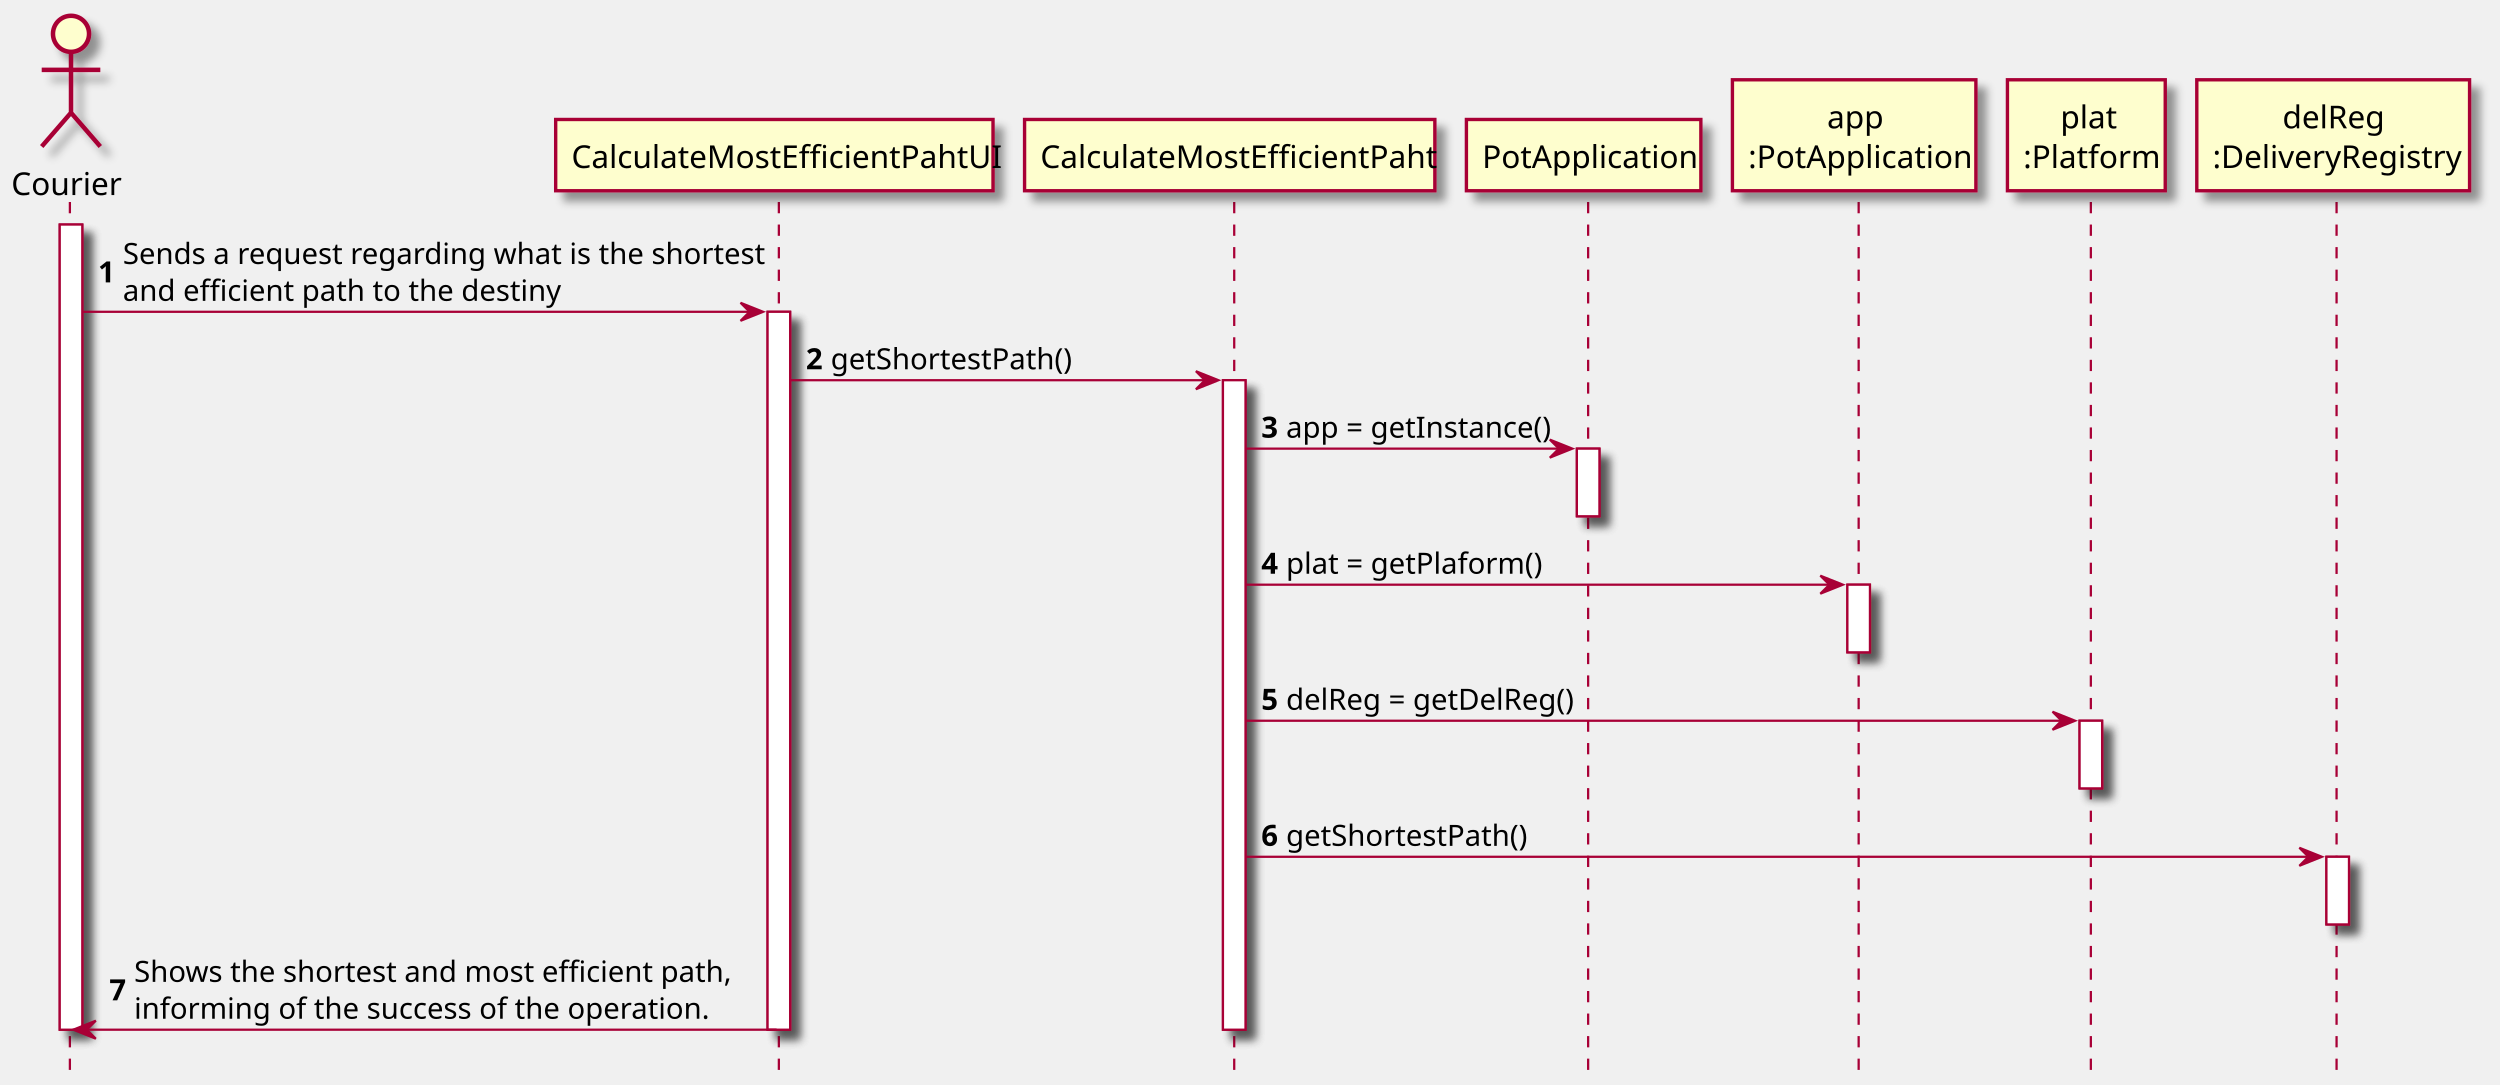
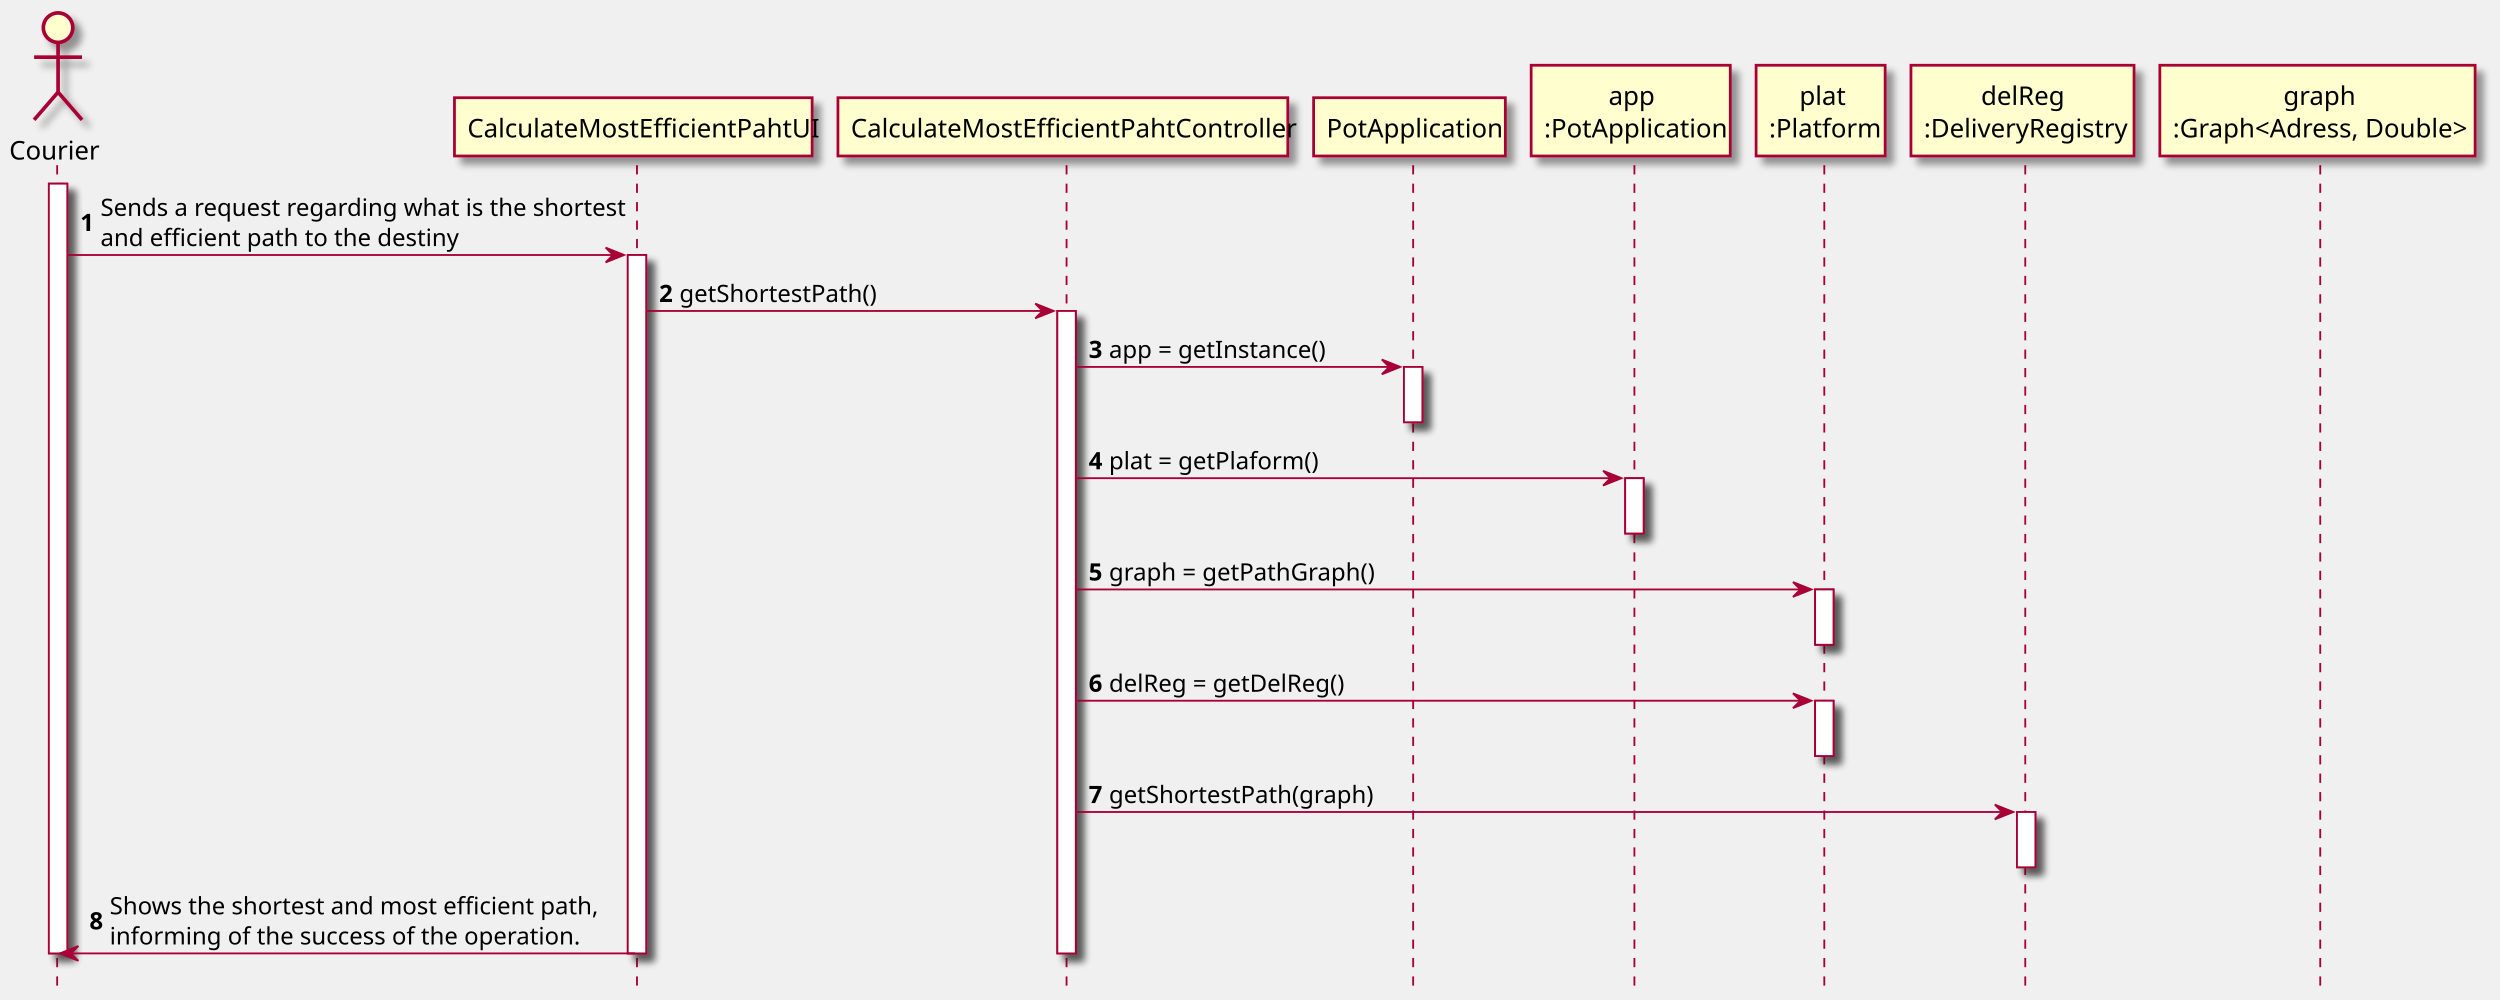
- <svg xmlns="http://www.w3.org/2000/svg" contentScriptType="application/ecmascript" contentStyleType="text/css" height="481px" preserveAspectRatio="none" style="width:1109px;height:481px;" version="1.1" viewBox="0 0 1109 481" width="1109px" zoomAndPan="magnify">
+ <svg xmlns="http://www.w3.org/2000/svg" contentScriptType="application/ecmascript" contentStyleType="text/css" height="542px" preserveAspectRatio="none" style="width:1356px;height:542px;" version="1.1" viewBox="0 0 1356 542" width="1356px" zoomAndPan="magnify">
  <defs>
-     <filter height="300%" id="ffg25ytsb4025" width="300%" x="-1" y="-1">
+     <filter height="300%" id="f1j7dbi5b2gmya" width="300%" x="-1" y="-1">
      <feGaussianBlur result="blurOut" stdDeviation="2.0" />
      <feColorMatrix in="blurOut" result="blurOut2" type="matrix" values="0 0 0 0 0 0 0 0 0 0 0 0 0 0 0 0 0 0 .4 0" />
      <feOffset dx="4.0" dy="4.0" in="blurOut2" result="blurOut3" />
      <feBlend in="SourceGraphic" in2="blurOut3" mode="normal" />
    </filter>
  </defs>
  <g>
-     <rect fill="#FFFFFF" filter="url(#ffg25ytsb4025)" height="357.164" style="stroke:#A80036;stroke-width:1.0;" width="10" x="26.5" y="99.609" />
-     <rect fill="#FFFFFF" filter="url(#ffg25ytsb4025)" height="318.461" style="stroke:#A80036;stroke-width:1.0;" width="10" x="340.5" y="138.312" />
-     <rect fill="#FFFFFF" filter="url(#ffg25ytsb4025)" height="288.109" style="stroke:#A80036;stroke-width:1.0;" width="10" x="542.5" y="168.664" />
-     <rect fill="#FFFFFF" filter="url(#ffg25ytsb4025)" height="30" style="stroke:#A80036;stroke-width:1.0;" width="10" x="699.5" y="199.016" />
-     <rect fill="#FFFFFF" filter="url(#ffg25ytsb4025)" height="30" style="stroke:#A80036;stroke-width:1.0;" width="10" x="819.5" y="259.367" />
-     <rect fill="#FFFFFF" filter="url(#ffg25ytsb4025)" height="30" style="stroke:#A80036;stroke-width:1.0;" width="10" x="922.5" y="319.719" />
-     <rect fill="#FFFFFF" filter="url(#ffg25ytsb4025)" height="30" style="stroke:#A80036;stroke-width:1.0;" width="10" x="1032" y="380.07" />
-     <line style="stroke:#A80036;stroke-width:1.0;stroke-dasharray:5.0,5.0;" x1="31" x2="31" y1="89.609" y2="474.773" />
-     <line style="stroke:#A80036;stroke-width:1.0;stroke-dasharray:5.0,5.0;" x1="345.5" x2="345.5" y1="89.609" y2="474.773" />
-     <line style="stroke:#A80036;stroke-width:1.0;stroke-dasharray:5.0,5.0;" x1="547.5" x2="547.5" y1="89.609" y2="474.773" />
-     <line style="stroke:#A80036;stroke-width:1.0;stroke-dasharray:5.0,5.0;" x1="704.5" x2="704.5" y1="89.609" y2="474.773" />
-     <line style="stroke:#A80036;stroke-width:1.0;stroke-dasharray:5.0,5.0;" x1="824.5" x2="824.5" y1="89.609" y2="474.773" />
-     <line style="stroke:#A80036;stroke-width:1.0;stroke-dasharray:5.0,5.0;" x1="927.5" x2="927.5" y1="89.609" y2="474.773" />
-     <line style="stroke:#A80036;stroke-width:1.0;stroke-dasharray:5.0,5.0;" x1="1036.5" x2="1036.5" y1="89.609" y2="474.773" />
+     <rect fill="#FFFFFF" filter="url(#f1j7dbi5b2gmya)" height="417.516" style="stroke:#A80036;stroke-width:1.0;" width="10" x="26.5" y="99.609" />
+     <rect fill="#FFFFFF" filter="url(#f1j7dbi5b2gmya)" height="378.812" style="stroke:#A80036;stroke-width:1.0;" width="10" x="340.5" y="138.312" />
+     <rect fill="#FFFFFF" filter="url(#f1j7dbi5b2gmya)" height="348.461" style="stroke:#A80036;stroke-width:1.0;" width="10" x="573.5" y="168.664" />
+     <rect fill="#FFFFFF" filter="url(#f1j7dbi5b2gmya)" height="30" style="stroke:#A80036;stroke-width:1.0;" width="10" x="761.5" y="199.016" />
+     <rect fill="#FFFFFF" filter="url(#f1j7dbi5b2gmya)" height="30" style="stroke:#A80036;stroke-width:1.0;" width="10" x="881.5" y="259.367" />
+     <rect fill="#FFFFFF" filter="url(#f1j7dbi5b2gmya)" height="30" style="stroke:#A80036;stroke-width:1.0;" width="10" x="984.5" y="319.719" />
+     <rect fill="#FFFFFF" filter="url(#f1j7dbi5b2gmya)" height="30" style="stroke:#A80036;stroke-width:1.0;" width="10" x="984.5" y="380.07" />
+     <rect fill="#FFFFFF" filter="url(#f1j7dbi5b2gmya)" height="30" style="stroke:#A80036;stroke-width:1.0;" width="10" x="1094" y="440.422" />
+     <line style="stroke:#A80036;stroke-width:1.0;stroke-dasharray:5.0,5.0;" x1="31" x2="31" y1="89.609" y2="535.125" />
+     <line style="stroke:#A80036;stroke-width:1.0;stroke-dasharray:5.0,5.0;" x1="345.5" x2="345.5" y1="89.609" y2="535.125" />
+     <line style="stroke:#A80036;stroke-width:1.0;stroke-dasharray:5.0,5.0;" x1="578.5" x2="578.5" y1="89.609" y2="535.125" />
+     <line style="stroke:#A80036;stroke-width:1.0;stroke-dasharray:5.0,5.0;" x1="766.5" x2="766.5" y1="89.609" y2="535.125" />
+     <line style="stroke:#A80036;stroke-width:1.0;stroke-dasharray:5.0,5.0;" x1="886.5" x2="886.5" y1="89.609" y2="535.125" />
+     <line style="stroke:#A80036;stroke-width:1.0;stroke-dasharray:5.0,5.0;" x1="989.5" x2="989.5" y1="89.609" y2="535.125" />
+     <line style="stroke:#A80036;stroke-width:1.0;stroke-dasharray:5.0,5.0;" x1="1098.5" x2="1098.5" y1="89.609" y2="535.125" />
+     <line style="stroke:#A80036;stroke-width:1.0;stroke-dasharray:5.0,5.0;" x1="1258.5" x2="1258.5" y1="89.609" y2="535.125" />
    <text fill="#000000" font-family="sans-serif" font-size="14" lengthAdjust="spacingAndGlyphs" textLength="47" x="5" y="86.533">Courier</text>
-     <ellipse cx="31.5" cy="15" fill="#FEFECE" filter="url(#ffg25ytsb4025)" rx="8" ry="8" style="stroke:#A80036;stroke-width:2.0;" />
-     <path d="M31.5,23 L31.5,50 M18.5,31 L44.5,31 M31.5,50 L18.5,65 M31.5,50 L44.5,65 " fill="none" filter="url(#ffg25ytsb4025)" style="stroke:#A80036;stroke-width:2.0;" />
-     <rect fill="#FEFECE" filter="url(#ffg25ytsb4025)" height="31.609" style="stroke:#A80036;stroke-width:1.5;" width="194" x="246.5" y="53" />
+     <ellipse cx="31.5" cy="15" fill="#FEFECE" filter="url(#f1j7dbi5b2gmya)" rx="8" ry="8" style="stroke:#A80036;stroke-width:2.0;" />
+     <path d="M31.5,23 L31.5,50 M18.5,31 L44.5,31 M31.5,50 L18.5,65 M31.5,50 L44.5,65 " fill="none" filter="url(#f1j7dbi5b2gmya)" style="stroke:#A80036;stroke-width:2.0;" />
+     <rect fill="#FEFECE" filter="url(#f1j7dbi5b2gmya)" height="31.609" style="stroke:#A80036;stroke-width:1.5;" width="194" x="246.5" y="53" />
    <text fill="#000000" font-family="sans-serif" font-size="14" lengthAdjust="spacingAndGlyphs" textLength="180" x="253.5" y="74.533">CalculateMostEfficientPahtUI</text>
-     <rect fill="#FEFECE" filter="url(#ffg25ytsb4025)" height="31.609" style="stroke:#A80036;stroke-width:1.5;" width="182" x="454.5" y="53" />
-     <text fill="#000000" font-family="sans-serif" font-size="14" lengthAdjust="spacingAndGlyphs" textLength="168" x="461.5" y="74.533">CalculateMostEfficientPaht</text>
-     <rect fill="#FEFECE" filter="url(#ffg25ytsb4025)" height="31.609" style="stroke:#A80036;stroke-width:1.5;" width="104" x="650.5" y="53" />
-     <text fill="#000000" font-family="sans-serif" font-size="14" lengthAdjust="spacingAndGlyphs" textLength="90" x="657.5" y="74.533">PotApplication</text>
-     <rect fill="#FEFECE" filter="url(#ffg25ytsb4025)" height="49.219" style="stroke:#A80036;stroke-width:1.5;" width="108" x="768.5" y="35.391" />
-     <text fill="#000000" font-family="sans-serif" font-size="14" lengthAdjust="spacingAndGlyphs" textLength="24" x="810.5" y="56.924">app</text>
-     <text fill="#000000" font-family="sans-serif" font-size="14" lengthAdjust="spacingAndGlyphs" textLength="94" x="775.5" y="74.533">:PotApplication</text>
-     <rect fill="#FEFECE" filter="url(#ffg25ytsb4025)" height="49.219" style="stroke:#A80036;stroke-width:1.5;" width="70" x="890.5" y="35.391" />
-     <text fill="#000000" font-family="sans-serif" font-size="14" lengthAdjust="spacingAndGlyphs" textLength="23" x="914" y="56.924">plat</text>
-     <text fill="#000000" font-family="sans-serif" font-size="14" lengthAdjust="spacingAndGlyphs" textLength="56" x="897.5" y="74.533">:Platform</text>
-     <rect fill="#FEFECE" filter="url(#ffg25ytsb4025)" height="49.219" style="stroke:#A80036;stroke-width:1.5;" width="121" x="974.5" y="35.391" />
-     <text fill="#000000" font-family="sans-serif" font-size="14" lengthAdjust="spacingAndGlyphs" textLength="45" x="1012.5" y="56.924">delReg</text>
-     <text fill="#000000" font-family="sans-serif" font-size="14" lengthAdjust="spacingAndGlyphs" textLength="107" x="981.5" y="74.533">:DeliveryRegistry</text>
-     <rect fill="#FFFFFF" filter="url(#ffg25ytsb4025)" height="357.164" style="stroke:#A80036;stroke-width:1.0;" width="10" x="26.5" y="99.609" />
-     <rect fill="#FFFFFF" filter="url(#ffg25ytsb4025)" height="318.461" style="stroke:#A80036;stroke-width:1.0;" width="10" x="340.5" y="138.312" />
-     <rect fill="#FFFFFF" filter="url(#ffg25ytsb4025)" height="288.109" style="stroke:#A80036;stroke-width:1.0;" width="10" x="542.5" y="168.664" />
-     <rect fill="#FFFFFF" filter="url(#ffg25ytsb4025)" height="30" style="stroke:#A80036;stroke-width:1.0;" width="10" x="699.5" y="199.016" />
-     <rect fill="#FFFFFF" filter="url(#ffg25ytsb4025)" height="30" style="stroke:#A80036;stroke-width:1.0;" width="10" x="819.5" y="259.367" />
-     <rect fill="#FFFFFF" filter="url(#ffg25ytsb4025)" height="30" style="stroke:#A80036;stroke-width:1.0;" width="10" x="922.5" y="319.719" />
-     <rect fill="#FFFFFF" filter="url(#ffg25ytsb4025)" height="30" style="stroke:#A80036;stroke-width:1.0;" width="10" x="1032" y="380.07" />
+     <rect fill="#FEFECE" filter="url(#f1j7dbi5b2gmya)" height="31.609" style="stroke:#A80036;stroke-width:1.5;" width="244" x="454.5" y="53" />
+     <text fill="#000000" font-family="sans-serif" font-size="14" lengthAdjust="spacingAndGlyphs" textLength="230" x="461.5" y="74.533">CalculateMostEfficientPahtController</text>
+     <rect fill="#FEFECE" filter="url(#f1j7dbi5b2gmya)" height="31.609" style="stroke:#A80036;stroke-width:1.5;" width="104" x="712.5" y="53" />
+     <text fill="#000000" font-family="sans-serif" font-size="14" lengthAdjust="spacingAndGlyphs" textLength="90" x="719.5" y="74.533">PotApplication</text>
+     <rect fill="#FEFECE" filter="url(#f1j7dbi5b2gmya)" height="49.219" style="stroke:#A80036;stroke-width:1.5;" width="108" x="830.5" y="35.391" />
+     <text fill="#000000" font-family="sans-serif" font-size="14" lengthAdjust="spacingAndGlyphs" textLength="24" x="872.5" y="56.924">app</text>
+     <text fill="#000000" font-family="sans-serif" font-size="14" lengthAdjust="spacingAndGlyphs" textLength="94" x="837.5" y="74.533">:PotApplication</text>
+     <rect fill="#FEFECE" filter="url(#f1j7dbi5b2gmya)" height="49.219" style="stroke:#A80036;stroke-width:1.5;" width="70" x="952.5" y="35.391" />
+     <text fill="#000000" font-family="sans-serif" font-size="14" lengthAdjust="spacingAndGlyphs" textLength="23" x="976" y="56.924">plat</text>
+     <text fill="#000000" font-family="sans-serif" font-size="14" lengthAdjust="spacingAndGlyphs" textLength="56" x="959.5" y="74.533">:Platform</text>
+     <rect fill="#FEFECE" filter="url(#f1j7dbi5b2gmya)" height="49.219" style="stroke:#A80036;stroke-width:1.5;" width="121" x="1036.5" y="35.391" />
+     <text fill="#000000" font-family="sans-serif" font-size="14" lengthAdjust="spacingAndGlyphs" textLength="45" x="1074.5" y="56.924">delReg</text>
+     <text fill="#000000" font-family="sans-serif" font-size="14" lengthAdjust="spacingAndGlyphs" textLength="107" x="1043.5" y="74.533">:DeliveryRegistry</text>
+     <rect fill="#FEFECE" filter="url(#f1j7dbi5b2gmya)" height="49.219" style="stroke:#A80036;stroke-width:1.5;" width="171" x="1171.5" y="35.391" />
+     <text fill="#000000" font-family="sans-serif" font-size="14" lengthAdjust="spacingAndGlyphs" textLength="37" x="1238.5" y="56.924">graph</text>
+     <text fill="#000000" font-family="sans-serif" font-size="14" lengthAdjust="spacingAndGlyphs" textLength="157" x="1178.5" y="74.533">:Graph&lt;Adress, Double&gt;</text>
+     <rect fill="#FFFFFF" filter="url(#f1j7dbi5b2gmya)" height="417.516" style="stroke:#A80036;stroke-width:1.0;" width="10" x="26.5" y="99.609" />
+     <rect fill="#FFFFFF" filter="url(#f1j7dbi5b2gmya)" height="378.812" style="stroke:#A80036;stroke-width:1.0;" width="10" x="340.5" y="138.312" />
+     <rect fill="#FFFFFF" filter="url(#f1j7dbi5b2gmya)" height="348.461" style="stroke:#A80036;stroke-width:1.0;" width="10" x="573.5" y="168.664" />
+     <rect fill="#FFFFFF" filter="url(#f1j7dbi5b2gmya)" height="30" style="stroke:#A80036;stroke-width:1.0;" width="10" x="761.5" y="199.016" />
+     <rect fill="#FFFFFF" filter="url(#f1j7dbi5b2gmya)" height="30" style="stroke:#A80036;stroke-width:1.0;" width="10" x="881.5" y="259.367" />
+     <rect fill="#FFFFFF" filter="url(#f1j7dbi5b2gmya)" height="30" style="stroke:#A80036;stroke-width:1.0;" width="10" x="984.5" y="319.719" />
+     <rect fill="#FFFFFF" filter="url(#f1j7dbi5b2gmya)" height="30" style="stroke:#A80036;stroke-width:1.0;" width="10" x="984.5" y="380.07" />
+     <rect fill="#FFFFFF" filter="url(#f1j7dbi5b2gmya)" height="30" style="stroke:#A80036;stroke-width:1.0;" width="10" x="1094" y="440.422" />
    <polygon fill="#A80036" points="328.5,134.312,338.5,138.312,328.5,142.312,332.5,138.312" style="stroke:#A80036;stroke-width:1.0;" />
    <line style="stroke:#A80036;stroke-width:1.0;" x1="36.5" x2="334.5" y1="138.312" y2="138.312" />
    <text fill="#000000" font-family="sans-serif" font-size="13" font-weight="bold" lengthAdjust="spacingAndGlyphs" textLength="7" x="43.5" y="125.28">1</text>
    <text fill="#000000" font-family="sans-serif" font-size="13" lengthAdjust="spacingAndGlyphs" textLength="270" x="54.5" y="117.105">Sends a request regarding what is the shortest</text>
    <text fill="#000000" font-family="sans-serif" font-size="13" lengthAdjust="spacingAndGlyphs" textLength="181" x="54.5" y="133.456">and efficient path to the destiny</text>
-     <polygon fill="#A80036" points="530.5,164.664,540.5,168.664,530.5,172.664,534.5,168.664" style="stroke:#A80036;stroke-width:1.0;" />
-     <line style="stroke:#A80036;stroke-width:1.0;" x1="350.5" x2="536.5" y1="168.664" y2="168.664" />
+     <polygon fill="#A80036" points="561.5,164.664,571.5,168.664,561.5,172.664,565.5,168.664" style="stroke:#A80036;stroke-width:1.0;" />
+     <line style="stroke:#A80036;stroke-width:1.0;" x1="350.5" x2="567.5" y1="168.664" y2="168.664" />
    <text fill="#000000" font-family="sans-serif" font-size="13" font-weight="bold" lengthAdjust="spacingAndGlyphs" textLength="7" x="357.5" y="163.808">2</text>
    <text fill="#000000" font-family="sans-serif" font-size="13" lengthAdjust="spacingAndGlyphs" textLength="102" x="368.5" y="163.808">getShortestPath()</text>
-     <polygon fill="#A80036" points="687.5,195.016,697.5,199.016,687.5,203.016,691.5,199.016" style="stroke:#A80036;stroke-width:1.0;" />
-     <line style="stroke:#A80036;stroke-width:1.0;" x1="552.5" x2="693.5" y1="199.016" y2="199.016" />
-     <text fill="#000000" font-family="sans-serif" font-size="13" font-weight="bold" lengthAdjust="spacingAndGlyphs" textLength="7" x="559.5" y="194.159">3</text>
-     <text fill="#000000" font-family="sans-serif" font-size="13" lengthAdjust="spacingAndGlyphs" textLength="112" x="570.5" y="194.159">app = getInstance()</text>
-     <polygon fill="#A80036" points="807.5,255.367,817.5,259.367,807.5,263.367,811.5,259.367" style="stroke:#A80036;stroke-width:1.0;" />
-     <line style="stroke:#A80036;stroke-width:1.0;" x1="552.5" x2="813.5" y1="259.367" y2="259.367" />
-     <text fill="#000000" font-family="sans-serif" font-size="13" font-weight="bold" lengthAdjust="spacingAndGlyphs" textLength="7" x="559.5" y="254.511">4</text>
-     <text fill="#000000" font-family="sans-serif" font-size="13" lengthAdjust="spacingAndGlyphs" textLength="107" x="570.5" y="254.511">plat = getPlaform()</text>
-     <polygon fill="#A80036" points="910.5,315.719,920.5,319.719,910.5,323.719,914.5,319.719" style="stroke:#A80036;stroke-width:1.0;" />
-     <line style="stroke:#A80036;stroke-width:1.0;" x1="552.5" x2="916.5" y1="319.719" y2="319.719" />
-     <text fill="#000000" font-family="sans-serif" font-size="13" font-weight="bold" lengthAdjust="spacingAndGlyphs" textLength="7" x="559.5" y="314.862">5</text>
-     <text fill="#000000" font-family="sans-serif" font-size="13" lengthAdjust="spacingAndGlyphs" textLength="124" x="570.5" y="314.862">delReg = getDelReg()</text>
-     <polygon fill="#A80036" points="1020,376.07,1030,380.07,1020,384.07,1024,380.07" style="stroke:#A80036;stroke-width:1.0;" />
-     <line style="stroke:#A80036;stroke-width:1.0;" x1="552.5" x2="1026" y1="380.07" y2="380.07" />
-     <text fill="#000000" font-family="sans-serif" font-size="13" font-weight="bold" lengthAdjust="spacingAndGlyphs" textLength="7" x="559.5" y="375.214">6</text>
-     <text fill="#000000" font-family="sans-serif" font-size="13" lengthAdjust="spacingAndGlyphs" textLength="102" x="570.5" y="375.214">getShortestPath()</text>
-     <polygon fill="#A80036" points="42.5,452.773,32.5,456.773,42.5,460.773,38.5,456.773" style="stroke:#A80036;stroke-width:1.0;" />
-     <line style="stroke:#A80036;stroke-width:1.0;" x1="36.5" x2="344.5" y1="456.773" y2="456.773" />
-     <text fill="#000000" font-family="sans-serif" font-size="13" font-weight="bold" lengthAdjust="spacingAndGlyphs" textLength="7" x="48.5" y="443.741">7</text>
-     <text fill="#000000" font-family="sans-serif" font-size="13" lengthAdjust="spacingAndGlyphs" textLength="251" x="59.5" y="435.565">Shows the shortest and most efficient path,</text>
-     <text fill="#000000" font-family="sans-serif" font-size="13" lengthAdjust="spacingAndGlyphs" textLength="238" x="59.5" y="451.917">informing of the success of the operation.</text>
+     <polygon fill="#A80036" points="749.5,195.016,759.5,199.016,749.5,203.016,753.5,199.016" style="stroke:#A80036;stroke-width:1.0;" />
+     <line style="stroke:#A80036;stroke-width:1.0;" x1="583.5" x2="755.5" y1="199.016" y2="199.016" />
+     <text fill="#000000" font-family="sans-serif" font-size="13" font-weight="bold" lengthAdjust="spacingAndGlyphs" textLength="7" x="590.5" y="194.159">3</text>
+     <text fill="#000000" font-family="sans-serif" font-size="13" lengthAdjust="spacingAndGlyphs" textLength="112" x="601.5" y="194.159">app = getInstance()</text>
+     <polygon fill="#A80036" points="869.5,255.367,879.5,259.367,869.5,263.367,873.5,259.367" style="stroke:#A80036;stroke-width:1.0;" />
+     <line style="stroke:#A80036;stroke-width:1.0;" x1="583.5" x2="875.5" y1="259.367" y2="259.367" />
+     <text fill="#000000" font-family="sans-serif" font-size="13" font-weight="bold" lengthAdjust="spacingAndGlyphs" textLength="7" x="590.5" y="254.511">4</text>
+     <text fill="#000000" font-family="sans-serif" font-size="13" lengthAdjust="spacingAndGlyphs" textLength="107" x="601.5" y="254.511">plat = getPlaform()</text>
+     <polygon fill="#A80036" points="972.5,315.719,982.5,319.719,972.5,323.719,976.5,319.719" style="stroke:#A80036;stroke-width:1.0;" />
+     <line style="stroke:#A80036;stroke-width:1.0;" x1="583.5" x2="978.5" y1="319.719" y2="319.719" />
+     <text fill="#000000" font-family="sans-serif" font-size="13" font-weight="bold" lengthAdjust="spacingAndGlyphs" textLength="7" x="590.5" y="314.862">5</text>
+     <text fill="#000000" font-family="sans-serif" font-size="13" lengthAdjust="spacingAndGlyphs" textLength="136" x="601.5" y="314.862">graph = getPathGraph()</text>
+     <polygon fill="#A80036" points="972.5,376.07,982.5,380.07,972.5,384.07,976.5,380.07" style="stroke:#A80036;stroke-width:1.0;" />
+     <line style="stroke:#A80036;stroke-width:1.0;" x1="583.5" x2="978.5" y1="380.07" y2="380.07" />
+     <text fill="#000000" font-family="sans-serif" font-size="13" font-weight="bold" lengthAdjust="spacingAndGlyphs" textLength="7" x="590.5" y="375.214">6</text>
+     <text fill="#000000" font-family="sans-serif" font-size="13" lengthAdjust="spacingAndGlyphs" textLength="124" x="601.5" y="375.214">delReg = getDelReg()</text>
+     <polygon fill="#A80036" points="1082,436.422,1092,440.422,1082,444.422,1086,440.422" style="stroke:#A80036;stroke-width:1.0;" />
+     <line style="stroke:#A80036;stroke-width:1.0;" x1="583.5" x2="1088" y1="440.422" y2="440.422" />
+     <text fill="#000000" font-family="sans-serif" font-size="13" font-weight="bold" lengthAdjust="spacingAndGlyphs" textLength="7" x="590.5" y="435.565">7</text>
+     <text fill="#000000" font-family="sans-serif" font-size="13" lengthAdjust="spacingAndGlyphs" textLength="134" x="601.5" y="435.565">getShortestPath(graph)</text>
+     <polygon fill="#A80036" points="42.5,513.125,32.5,517.125,42.5,521.125,38.5,517.125" style="stroke:#A80036;stroke-width:1.0;" />
+     <line style="stroke:#A80036;stroke-width:1.0;" x1="36.5" x2="344.5" y1="517.125" y2="517.125" />
+     <text fill="#000000" font-family="sans-serif" font-size="13" font-weight="bold" lengthAdjust="spacingAndGlyphs" textLength="7" x="48.5" y="504.093">8</text>
+     <text fill="#000000" font-family="sans-serif" font-size="13" lengthAdjust="spacingAndGlyphs" textLength="251" x="59.5" y="495.917">Shows the shortest and most efficient path,</text>
+     <text fill="#000000" font-family="sans-serif" font-size="13" lengthAdjust="spacingAndGlyphs" textLength="238" x="59.5" y="512.269">informing of the success of the operation.</text>
  </g>
</svg>
